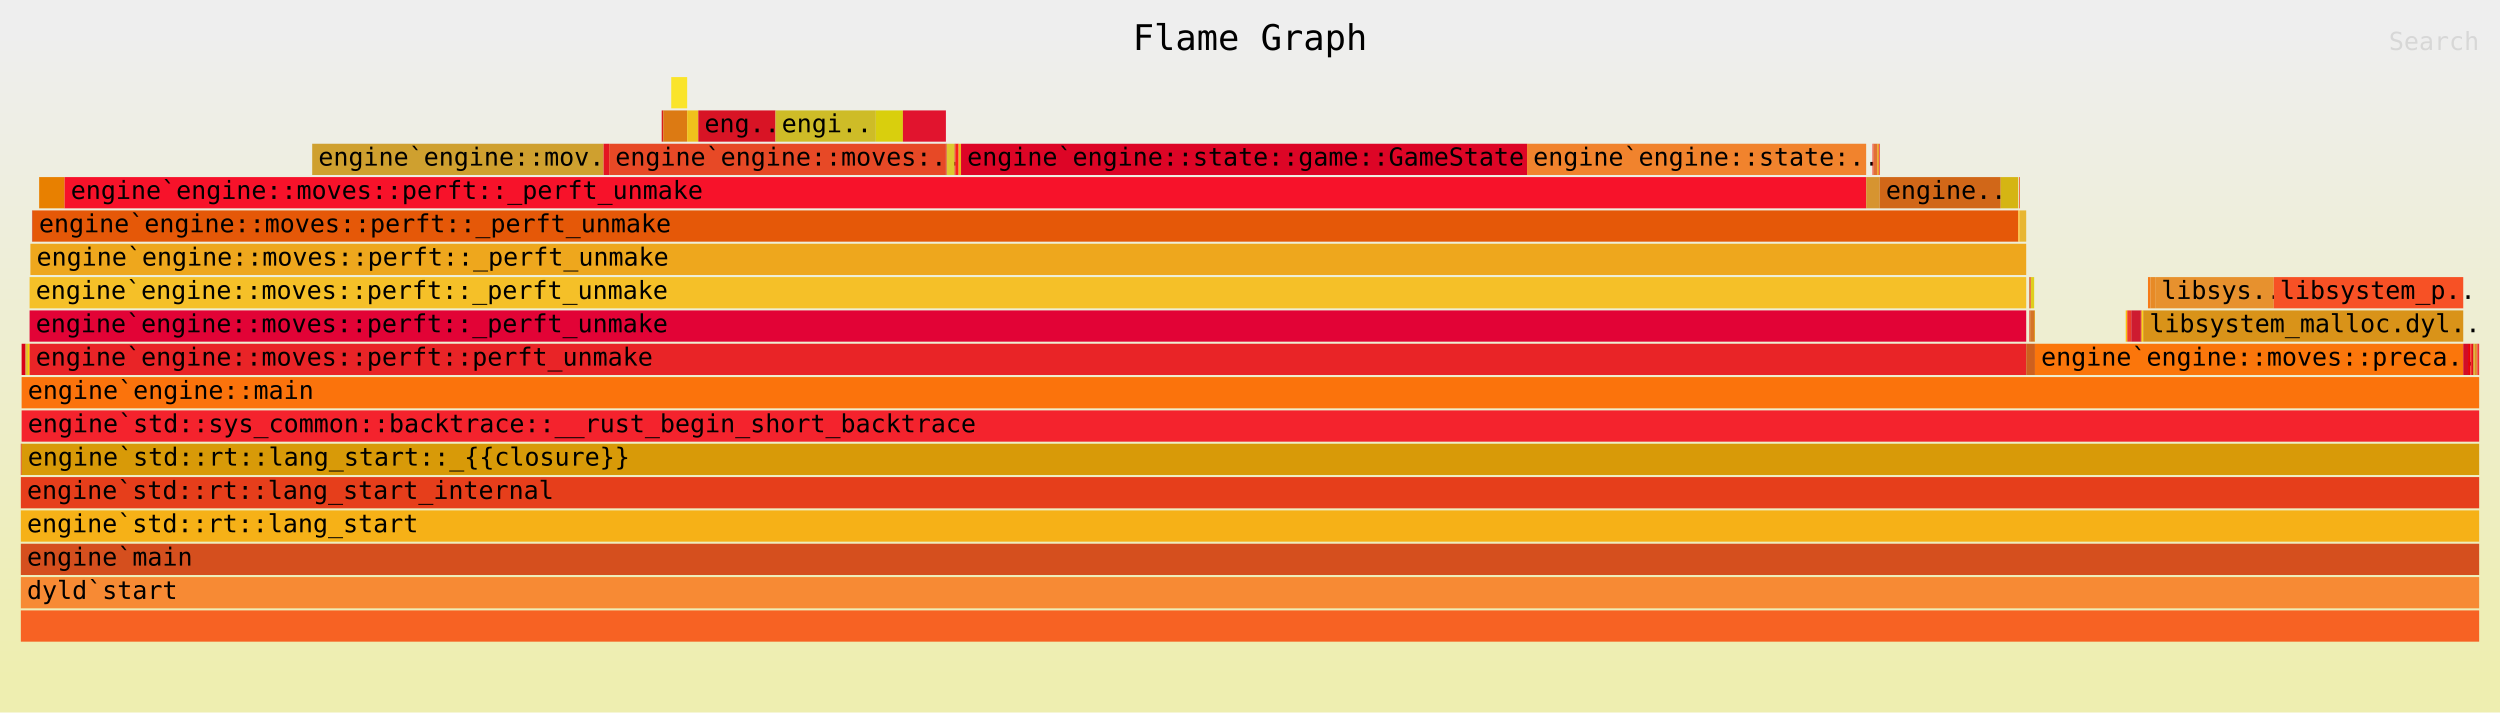
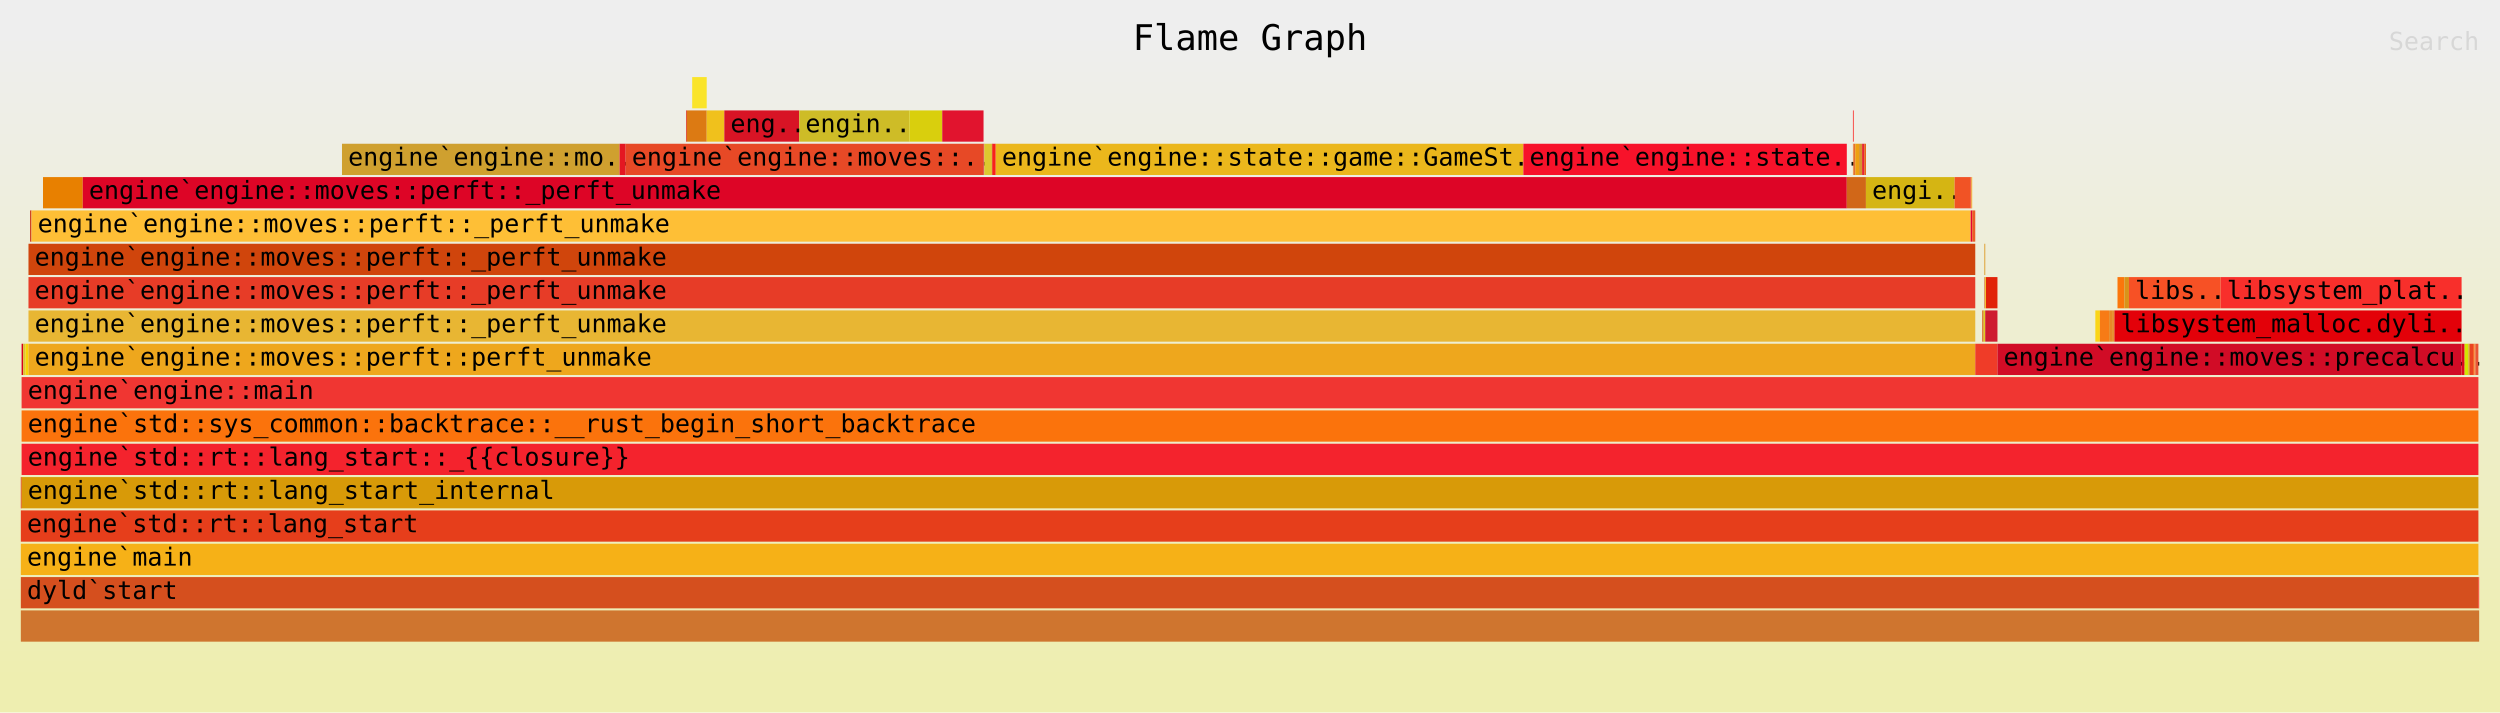
<svg xmlns="http://www.w3.org/2000/svg" xmlns:ns1="http://github.com/jonhoo/inferno" version="1.1" width="1200" height="342" viewBox="0 0 1200 342">
  <defs>
    <linearGradient id="background" y1="0" y2="1" x1="0" x2="0">
      <stop stop-color="#eeeeee" offset="5%" />
      <stop stop-color="#eeeeb0" offset="95%" />
    </linearGradient>
  </defs>
  <style type="text/css">
text { font-family:monospace; font-size:12px }
#title { text-anchor:middle; font-size:17px; }
#matched { text-anchor:end; }
#search { text-anchor:end; opacity:0.1; cursor:pointer; }
#search:hover, #search.show { opacity:1; }
#subtitle { text-anchor:middle; font-color:rgb(160,160,160); }
#unzoom { cursor:pointer; }
#frames &gt; *:hover { stroke:black; stroke-width:0.5; cursor:pointer; }
.hide { display:none; }
.parent { opacity:0.5; }
</style>
  <rect x="0" y="0" width="100%" height="342" fill="url(#background)" />
  <text id="title" fill="rgb(0,0,0)" x="50%" y="24.00">Flame Graph</text>
  <text id="details" fill="rgb(0,0,0)" x="10" y="325.00"> </text>
  <text id="unzoom" class="hide" fill="rgb(0,0,0)" x="10" y="24.00">Reset Zoom</text>
  <text id="search" fill="rgb(0,0,0)" x="1190" y="24.00">Search</text>
  <text id="matched" fill="rgb(0,0,0)" x="1190" y="325.00"> </text>
-   <svg id="frames" x="10" width="1180" total_samples="3088">
-     <g>
-       <rect x="0%" y="213" width="0.032%" height="15" fill="rgb(227,0,7)" ns1:x="0" ns1:w="1" />
-       <text x="0.25%" y="223.50" />
-     </g>
-     <g>
-       <rect x="0.032%" y="165" width="0.162%" height="15" fill="rgb(217,0,24)" ns1:x="1" ns1:w="5" />
-       <text x="0.282%" y="175.50" />
-     </g>
-     <g>
-       <rect x="0.194%" y="165" width="0.097%" height="15" fill="rgb(221,193,54)" ns1:x="6" ns1:w="3" />
-       <text x="0.444%" y="175.50" />
-     </g>
-     <g>
-       <rect x="0.291%" y="165" width="0.065%" height="15" fill="rgb(248,212,6)" ns1:x="9" ns1:w="2" />
-       <text x="0.541%" y="175.50" />
-     </g>
-     <g>
-       <rect x="0.453%" y="101" width="0.032%" height="15" fill="rgb(208,68,35)" ns1:x="14" ns1:w="1" />
-       <text x="0.703%" y="111.50" />
-     </g>
-     <g>
-       <rect x="0.745%" y="85" width="1.036%" height="15" fill="rgb(232,128,0)" ns1:x="23" ns1:w="32" />
-       <text x="0.995%" y="95.50" />
-     </g>
-     <g>
-       <rect x="11.852%" y="69" width="11.852%" height="15" fill="rgb(207,160,47)" ns1:x="366" ns1:w="366" />
-       <text x="12.102%" y="79.50">engine`engine::mov..</text>
-     </g>
-     <g>
-       <rect x="23.705%" y="69" width="0.227%" height="15" fill="rgb(228,23,34)" ns1:x="732" ns1:w="7" />
-       <text x="23.955%" y="79.50" />
-     </g>
-     <g>
-       <rect x="26.069%" y="53" width="0.065%" height="15" fill="rgb(218,30,26)" ns1:x="805" ns1:w="2" />
-       <text x="26.319%" y="63.50" />
-     </g>
-     <g>
-       <rect x="26.133%" y="53" width="0.972%" height="15" fill="rgb(220,122,19)" ns1:x="807" ns1:w="30" />
-       <text x="26.383%" y="63.50" />
-     </g>
-     <g>
-       <rect x="26.457%" y="37" width="0.648%" height="15" fill="rgb(250,228,42)" ns1:x="817" ns1:w="20" />
-       <text x="26.707%" y="47.50" />
-     </g>
-     <g>
-       <rect x="27.105%" y="53" width="0.453%" height="15" fill="rgb(240,193,28)" ns1:x="837" ns1:w="14" />
-       <text x="27.355%" y="63.50" />
-     </g>
-     <g>
-       <rect x="27.558%" y="53" width="3.141%" height="15" fill="rgb(216,20,37)" ns1:x="851" ns1:w="97" />
-       <text x="27.808%" y="63.50">eng..</text>
-     </g>
-     <g>
-       <rect x="30.7%" y="53" width="4.08%" height="15" fill="rgb(206,188,39)" ns1:x="948" ns1:w="126" />
-       <text x="30.95%" y="63.50">engi..</text>
-     </g>
-     <g>
-       <rect x="34.78%" y="53" width="1.101%" height="15" fill="rgb(217,207,13)" ns1:x="1074" ns1:w="34" />
-       <text x="35.03%" y="63.50" />
-     </g>
-     <g>
-       <rect x="23.931%" y="69" width="13.698%" height="15" fill="rgb(231,73,38)" ns1:x="739" ns1:w="423" />
-       <text x="24.181%" y="79.50">engine`engine::moves:..</text>
-     </g>
-     <g>
-       <rect x="35.881%" y="53" width="1.749%" height="15" fill="rgb(225,20,46)" ns1:x="1108" ns1:w="54" />
-       <text x="36.131%" y="63.50" />
-     </g>
-     <g>
-       <rect x="37.63%" y="69" width="0.032%" height="15" fill="rgb(210,31,41)" ns1:x="1162" ns1:w="1" />
-       <text x="37.88%" y="79.50" />
-     </g>
-     <g>
-       <rect x="37.662%" y="69" width="0.324%" height="15" fill="rgb(221,200,47)" ns1:x="1163" ns1:w="10" />
-       <text x="37.912%" y="79.50" />
-     </g>
-     <g>
-       <rect x="37.986%" y="69" width="0.032%" height="15" fill="rgb(226,26,5)" ns1:x="1173" ns1:w="1" />
-       <text x="38.236%" y="79.50" />
-     </g>
-     <g>
-       <rect x="38.018%" y="69" width="0.13%" height="15" fill="rgb(249,33,26)" ns1:x="1174" ns1:w="4" />
-       <text x="38.268%" y="79.50" />
-     </g>
-     <g>
-       <rect x="38.148%" y="69" width="0.097%" height="15" fill="rgb(235,183,28)" ns1:x="1178" ns1:w="3" />
-       <text x="38.398%" y="79.50" />
-     </g>
-     <g>
-       <rect x="38.245%" y="69" width="23.025%" height="15" fill="rgb(221,5,38)" ns1:x="1181" ns1:w="711" />
-       <text x="38.495%" y="79.50">engine`engine::state::game::GameState..</text>
-     </g>
-     <g>
-       <rect x="1.781%" y="85" width="73.284%" height="15" fill="rgb(247,18,42)" ns1:x="55" ns1:w="2263" />
-       <text x="2.031%" y="95.50">engine`engine::moves::perft::_perft_unmake</text>
-     </g>
-     <g>
-       <rect x="61.269%" y="69" width="13.795%" height="15" fill="rgb(241,131,45)" ns1:x="1892" ns1:w="426" />
-       <text x="61.519%" y="79.50">engine`engine::state:..</text>
-     </g>
-     <g>
-       <rect x="75.324%" y="69" width="0.032%" height="15" fill="rgb(249,31,29)" ns1:x="2326" ns1:w="1" />
-       <text x="75.574%" y="79.50" />
-     </g>
-     <g>
-       <rect x="75.356%" y="69" width="0.162%" height="15" fill="rgb(225,111,53)" ns1:x="2327" ns1:w="5" />
-       <text x="75.606%" y="79.50" />
-     </g>
-     <g>
-       <rect x="75.518%" y="69" width="0.065%" height="15" fill="rgb(238,160,17)" ns1:x="2332" ns1:w="2" />
-       <text x="75.768%" y="79.50" />
-     </g>
-     <g>
-       <rect x="75.065%" y="85" width="0.55%" height="15" fill="rgb(214,148,48)" ns1:x="2318" ns1:w="17" />
-       <text x="75.315%" y="95.50" />
-     </g>
-     <g>
-       <rect x="75.583%" y="69" width="0.032%" height="15" fill="rgb(232,36,49)" ns1:x="2334" ns1:w="1" />
-       <text x="75.833%" y="79.50" />
-     </g>
-     <g>
-       <rect x="75.615%" y="85" width="4.922%" height="15" fill="rgb(209,103,24)" ns1:x="2335" ns1:w="152" />
-       <text x="75.865%" y="95.50">engine..</text>
-     </g>
-     <g>
-       <rect x="0.486%" y="101" width="80.764%" height="15" fill="rgb(229,88,8)" ns1:x="15" ns1:w="2494" />
-       <text x="0.736%" y="111.50">engine`engine::moves::perft::_perft_unmake</text>
-     </g>
-     <g>
-       <rect x="80.538%" y="85" width="0.712%" height="15" fill="rgb(213,181,19)" ns1:x="2487" ns1:w="22" />
-       <text x="80.788%" y="95.50" />
-     </g>
-     <g>
-       <rect x="81.25%" y="101" width="0.065%" height="15" fill="rgb(254,191,54)" ns1:x="2509" ns1:w="2" />
-       <text x="81.5%" y="111.50" />
-     </g>
-     <g>
-       <rect x="81.282%" y="85" width="0.032%" height="15" fill="rgb(241,83,37)" ns1:x="2510" ns1:w="1" />
-       <text x="81.532%" y="95.50" />
-     </g>
-     <g>
-       <rect x="0.356%" y="165" width="81.218%" height="15" fill="rgb(233,36,39)" ns1:x="11" ns1:w="2508" />
-       <text x="0.606%" y="175.50">engine`engine::moves::perft::perft_unmake</text>
-     </g>
-     <g>
-       <rect x="0.356%" y="149" width="81.218%" height="15" fill="rgb(226,3,54)" ns1:x="11" ns1:w="2508" />
-       <text x="0.606%" y="159.50">engine`engine::moves::perft::_perft_unmake</text>
-     </g>
-     <g>
-       <rect x="0.356%" y="133" width="81.218%" height="15" fill="rgb(245,192,40)" ns1:x="11" ns1:w="2508" />
-       <text x="0.606%" y="143.50">engine`engine::moves::perft::_perft_unmake</text>
-     </g>
-     <g>
-       <rect x="0.389%" y="117" width="81.185%" height="15" fill="rgb(238,167,29)" ns1:x="12" ns1:w="2507" />
-       <text x="0.639%" y="127.50">engine`engine::moves::perft::_perft_unmake</text>
-     </g>
-     <g>
-       <rect x="81.315%" y="101" width="0.259%" height="15" fill="rgb(232,182,51)" ns1:x="2511" ns1:w="8" />
-       <text x="81.565%" y="111.50" />
-     </g>
-     <g>
-       <rect x="81.703%" y="149" width="0.032%" height="15" fill="rgb(231,60,39)" ns1:x="2523" ns1:w="1" />
-       <text x="81.953%" y="159.50" />
-     </g>
-     <g>
-       <rect x="81.703%" y="133" width="0.032%" height="15" fill="rgb(208,69,12)" ns1:x="2523" ns1:w="1" />
-       <text x="81.953%" y="143.50" />
-     </g>
-     <g>
-       <rect x="81.736%" y="133" width="0.032%" height="15" fill="rgb(235,93,37)" ns1:x="2524" ns1:w="1" />
-       <text x="81.986%" y="143.50" />
-     </g>
-     <g>
-       <rect x="81.736%" y="149" width="0.162%" height="15" fill="rgb(213,116,39)" ns1:x="2524" ns1:w="5" />
-       <text x="81.986%" y="159.50" />
-     </g>
-     <g>
-       <rect x="81.768%" y="133" width="0.13%" height="15" fill="rgb(222,207,29)" ns1:x="2525" ns1:w="4" />
-       <text x="82.018%" y="143.50" />
-     </g>
-     <g>
-       <rect x="81.574%" y="165" width="0.356%" height="15" fill="rgb(206,96,30)" ns1:x="2519" ns1:w="11" />
-       <text x="81.824%" y="175.50" />
-     </g>
-     <g>
-       <rect x="81.898%" y="149" width="0.032%" height="15" fill="rgb(218,138,4)" ns1:x="2529" ns1:w="1" />
-       <text x="82.148%" y="159.50" />
-     </g>
-     <g>
-       <rect x="85.622%" y="149" width="0.065%" height="15" fill="rgb(250,191,14)" ns1:x="2644" ns1:w="2" />
-       <text x="85.872%" y="159.50" />
-     </g>
-     <g>
-       <rect x="85.686%" y="149" width="0.162%" height="15" fill="rgb(239,60,40)" ns1:x="2646" ns1:w="5" />
-       <text x="85.936%" y="159.50" />
-     </g>
-     <g>
-       <rect x="85.848%" y="149" width="0.389%" height="15" fill="rgb(206,27,48)" ns1:x="2651" ns1:w="12" />
-       <text x="86.098%" y="159.50" />
-     </g>
-     <g>
-       <rect x="86.237%" y="149" width="0.032%" height="15" fill="rgb(225,35,8)" ns1:x="2663" ns1:w="1" />
-       <text x="86.487%" y="159.50" />
-     </g>
-     <g>
-       <rect x="86.269%" y="149" width="0.065%" height="15" fill="rgb(250,213,24)" ns1:x="2664" ns1:w="2" />
-       <text x="86.519%" y="159.50" />
-     </g>
-     <g>
-       <rect x="86.528%" y="133" width="0.097%" height="15" fill="rgb(247,123,22)" ns1:x="2672" ns1:w="3" />
-       <text x="86.778%" y="143.50" />
-     </g>
-     <g>
-       <rect x="86.626%" y="133" width="0.194%" height="15" fill="rgb(231,138,38)" ns1:x="2675" ns1:w="6" />
-       <text x="86.876%" y="143.50" />
-     </g>
-     <g>
-       <rect x="86.82%" y="133" width="4.825%" height="15" fill="rgb(231,145,46)" ns1:x="2681" ns1:w="149" />
-       <text x="87.07%" y="143.50">libsys..</text>
-     </g>
-     <g>
-       <rect x="81.93%" y="165" width="17.422%" height="15" fill="rgb(251,118,11)" ns1:x="2530" ns1:w="538" />
-       <text x="82.18%" y="175.50">engine`engine::moves::preca..</text>
-     </g>
-     <g>
-       <rect x="86.334%" y="149" width="13.018%" height="15" fill="rgb(217,147,25)" ns1:x="2666" ns1:w="402" />
-       <text x="86.584%" y="159.50">libsystem_malloc.dyl..</text>
-     </g>
-     <g>
-       <rect x="91.645%" y="133" width="7.707%" height="15" fill="rgb(247,81,37)" ns1:x="2830" ns1:w="238" />
-       <text x="91.895%" y="143.50">libsystem_p..</text>
-     </g>
-     <g>
-       <rect x="99.352%" y="165" width="0.194%" height="15" fill="rgb(209,12,38)" ns1:x="3068" ns1:w="6" />
-       <text x="99.602%" y="175.50" />
-     </g>
-     <g>
-       <rect x="99.547%" y="165" width="0.097%" height="15" fill="rgb(227,1,9)" ns1:x="3074" ns1:w="3" />
-       <text x="99.797%" y="175.50" />
-     </g>
-     <g>
-       <rect x="99.644%" y="165" width="0.065%" height="15" fill="rgb(248,47,43)" ns1:x="3077" ns1:w="2" />
-       <text x="99.894%" y="175.50" />
-     </g>
-     <g>
-       <rect x="99.709%" y="165" width="0.065%" height="15" fill="rgb(221,10,30)" ns1:x="3079" ns1:w="2" />
-       <text x="99.959%" y="175.50" />
-     </g>
-     <g>
-       <rect x="99.773%" y="165" width="0.032%" height="15" fill="rgb(210,229,1)" ns1:x="3081" ns1:w="1" />
-       <text x="100.023%" y="175.50" />
-     </g>
-     <g>
-       <rect x="99.806%" y="165" width="0.097%" height="15" fill="rgb(222,148,37)" ns1:x="3082" ns1:w="3" />
-       <text x="100.056%" y="175.50" />
-     </g>
-     <g>
-       <rect x="99.903%" y="165" width="0.032%" height="15" fill="rgb(234,67,33)" ns1:x="3085" ns1:w="1" />
-       <text x="100.153%" y="175.50" />
-     </g>
-     <g>
-       <rect x="0%" y="293" width="100%" height="15" fill="rgb(247,98,35)" ns1:x="0" ns1:w="3088" />
+   <svg id="frames" x="10" width="1180" total_samples="3215">
+     <g>
+       <rect x="0%" y="229" width="0.031%" height="15" fill="rgb(227,0,7)" ns1:x="0" ns1:w="1" />
+       <text x="0.25%" y="239.50" />
+     </g>
+     <g>
+       <rect x="0.031%" y="165" width="0.062%" height="15" fill="rgb(217,0,24)" ns1:x="1" ns1:w="2" />
+       <text x="0.281%" y="175.50" />
+     </g>
+     <g>
+       <rect x="0.093%" y="165" width="0.093%" height="15" fill="rgb(221,193,54)" ns1:x="3" ns1:w="3" />
+       <text x="0.343%" y="175.50" />
+     </g>
+     <g>
+       <rect x="0.187%" y="165" width="0.124%" height="15" fill="rgb(248,212,6)" ns1:x="6" ns1:w="4" />
+       <text x="0.437%" y="175.50" />
+     </g>
+     <g>
+       <rect x="0.373%" y="101" width="0.062%" height="15" fill="rgb(208,68,35)" ns1:x="12" ns1:w="2" />
+       <text x="0.623%" y="111.50" />
+     </g>
+     <g>
+       <rect x="0.902%" y="85" width="1.617%" height="15" fill="rgb(232,128,0)" ns1:x="29" ns1:w="52" />
+       <text x="1.152%" y="95.50" />
+     </g>
+     <g>
+       <rect x="13.064%" y="69" width="11.291%" height="15" fill="rgb(207,160,47)" ns1:x="420" ns1:w="363" />
+       <text x="13.314%" y="79.50">engine`engine::mo..</text>
+     </g>
+     <g>
+       <rect x="24.355%" y="69" width="0.249%" height="15" fill="rgb(228,23,34)" ns1:x="783" ns1:w="8" />
+       <text x="24.605%" y="79.50" />
+     </g>
+     <g>
+       <rect x="27.061%" y="53" width="0.031%" height="15" fill="rgb(218,30,26)" ns1:x="870" ns1:w="1" />
+       <text x="27.311%" y="63.50" />
+     </g>
+     <g>
+       <rect x="27.092%" y="53" width="0.809%" height="15" fill="rgb(220,122,19)" ns1:x="871" ns1:w="26" />
+       <text x="27.342%" y="63.50" />
+     </g>
+     <g>
+       <rect x="27.309%" y="37" width="0.591%" height="15" fill="rgb(250,228,42)" ns1:x="878" ns1:w="19" />
+       <text x="27.559%" y="47.50" />
+     </g>
+     <g>
+       <rect x="27.901%" y="53" width="0.715%" height="15" fill="rgb(240,193,28)" ns1:x="897" ns1:w="23" />
+       <text x="28.151%" y="63.50" />
+     </g>
+     <g>
+       <rect x="28.616%" y="53" width="3.048%" height="15" fill="rgb(216,20,37)" ns1:x="920" ns1:w="98" />
+       <text x="28.866%" y="63.50">eng..</text>
+     </g>
+     <g>
+       <rect x="31.664%" y="53" width="4.479%" height="15" fill="rgb(206,188,39)" ns1:x="1018" ns1:w="144" />
+       <text x="31.914%" y="63.50">engin..</text>
+     </g>
+     <g>
+       <rect x="36.143%" y="53" width="1.337%" height="15" fill="rgb(217,207,13)" ns1:x="1162" ns1:w="43" />
+       <text x="36.393%" y="63.50" />
+     </g>
+     <g>
+       <rect x="24.603%" y="69" width="14.557%" height="15" fill="rgb(231,73,38)" ns1:x="791" ns1:w="468" />
+       <text x="24.853%" y="79.50">engine`engine::moves::..</text>
+     </g>
+     <g>
+       <rect x="37.481%" y="53" width="1.68%" height="15" fill="rgb(225,20,46)" ns1:x="1205" ns1:w="54" />
+       <text x="37.731%" y="63.50" />
+     </g>
+     <g>
+       <rect x="39.16%" y="69" width="0.031%" height="15" fill="rgb(210,31,41)" ns1:x="1259" ns1:w="1" />
+       <text x="39.41%" y="79.50" />
+     </g>
+     <g>
+       <rect x="39.191%" y="69" width="0.311%" height="15" fill="rgb(221,200,47)" ns1:x="1260" ns1:w="10" />
+       <text x="39.441%" y="79.50" />
+     </g>
+     <g>
+       <rect x="39.502%" y="69" width="0.031%" height="15" fill="rgb(226,26,5)" ns1:x="1270" ns1:w="1" />
+       <text x="39.752%" y="79.50" />
+     </g>
+     <g>
+       <rect x="39.533%" y="69" width="0.124%" height="15" fill="rgb(249,33,26)" ns1:x="1271" ns1:w="4" />
+       <text x="39.783%" y="79.50" />
+     </g>
+     <g>
+       <rect x="39.658%" y="69" width="21.462%" height="15" fill="rgb(235,183,28)" ns1:x="1275" ns1:w="690" />
+       <text x="39.908%" y="79.50">engine`engine::state::game::GameSt..</text>
+     </g>
+     <g>
+       <rect x="2.519%" y="85" width="71.757%" height="15" fill="rgb(221,5,38)" ns1:x="81" ns1:w="2307" />
+       <text x="2.769%" y="95.50">engine`engine::moves::perft::_perft_unmake</text>
+     </g>
+     <g>
+       <rect x="61.12%" y="69" width="13.157%" height="15" fill="rgb(247,18,42)" ns1:x="1965" ns1:w="423" />
+       <text x="61.37%" y="79.50">engine`engine::state..</text>
+     </g>
+     <g>
+       <rect x="74.526%" y="69" width="0.031%" height="15" fill="rgb(241,131,45)" ns1:x="2396" ns1:w="1" />
+       <text x="74.776%" y="79.50" />
+     </g>
+     <g>
+       <rect x="74.526%" y="53" width="0.031%" height="15" fill="rgb(249,31,29)" ns1:x="2396" ns1:w="1" />
+       <text x="74.776%" y="63.50" />
+     </g>
+     <g>
+       <rect x="74.557%" y="69" width="0.062%" height="15" fill="rgb(225,111,53)" ns1:x="2397" ns1:w="2" />
+       <text x="74.807%" y="79.50" />
+     </g>
+     <g>
+       <rect x="74.619%" y="69" width="0.155%" height="15" fill="rgb(238,160,17)" ns1:x="2399" ns1:w="5" />
+       <text x="74.869%" y="79.50" />
+     </g>
+     <g>
+       <rect x="74.775%" y="69" width="0.124%" height="15" fill="rgb(214,148,48)" ns1:x="2404" ns1:w="4" />
+       <text x="75.025%" y="79.50" />
+     </g>
+     <g>
+       <rect x="74.899%" y="69" width="0.093%" height="15" fill="rgb(232,36,49)" ns1:x="2408" ns1:w="3" />
+       <text x="75.149%" y="79.50" />
+     </g>
+     <g>
+       <rect x="74.277%" y="85" width="0.778%" height="15" fill="rgb(209,103,24)" ns1:x="2388" ns1:w="25" />
+       <text x="74.527%" y="95.50" />
+     </g>
+     <g>
+       <rect x="74.992%" y="69" width="0.062%" height="15" fill="rgb(229,88,8)" ns1:x="2411" ns1:w="2" />
+       <text x="75.242%" y="79.50" />
+     </g>
+     <g>
+       <rect x="75.054%" y="85" width="3.608%" height="15" fill="rgb(213,181,19)" ns1:x="2413" ns1:w="116" />
+       <text x="75.304%" y="95.50">engi..</text>
+     </g>
+     <g>
+       <rect x="0.435%" y="101" width="78.88%" height="15" fill="rgb(254,191,54)" ns1:x="14" ns1:w="2536" />
+       <text x="0.685%" y="111.50">engine`engine::moves::perft::_perft_unmake</text>
+     </g>
+     <g>
+       <rect x="78.662%" y="85" width="0.653%" height="15" fill="rgb(241,83,37)" ns1:x="2529" ns1:w="21" />
+       <text x="78.912%" y="95.50" />
+     </g>
+     <g>
+       <rect x="79.316%" y="85" width="0.031%" height="15" fill="rgb(233,36,39)" ns1:x="2550" ns1:w="1" />
+       <text x="79.566%" y="95.50" />
+     </g>
+     <g>
+       <rect x="79.316%" y="101" width="0.062%" height="15" fill="rgb(226,3,54)" ns1:x="2550" ns1:w="2" />
+       <text x="79.566%" y="111.50" />
+     </g>
+     <g>
+       <rect x="79.347%" y="85" width="0.031%" height="15" fill="rgb(245,192,40)" ns1:x="2551" ns1:w="1" />
+       <text x="79.597%" y="95.50" />
+     </g>
+     <g>
+       <rect x="0.311%" y="165" width="79.191%" height="15" fill="rgb(238,167,29)" ns1:x="10" ns1:w="2546" />
+       <text x="0.561%" y="175.50">engine`engine::moves::perft::perft_unmake</text>
+     </g>
+     <g>
+       <rect x="0.311%" y="149" width="79.191%" height="15" fill="rgb(232,182,51)" ns1:x="10" ns1:w="2546" />
+       <text x="0.561%" y="159.50">engine`engine::moves::perft::_perft_unmake</text>
+     </g>
+     <g>
+       <rect x="0.311%" y="133" width="79.191%" height="15" fill="rgb(231,60,39)" ns1:x="10" ns1:w="2546" />
+       <text x="0.561%" y="143.50">engine`engine::moves::perft::_perft_unmake</text>
+     </g>
+     <g>
+       <rect x="0.311%" y="117" width="79.191%" height="15" fill="rgb(208,69,12)" ns1:x="10" ns1:w="2546" />
+       <text x="0.561%" y="127.50">engine`engine::moves::perft::_perft_unmake</text>
+     </g>
+     <g>
+       <rect x="79.378%" y="101" width="0.124%" height="15" fill="rgb(235,93,37)" ns1:x="2552" ns1:w="4" />
+       <text x="79.628%" y="111.50" />
+     </g>
+     <g>
+       <rect x="79.782%" y="149" width="0.062%" height="15" fill="rgb(213,116,39)" ns1:x="2565" ns1:w="2" />
+       <text x="80.032%" y="159.50" />
+     </g>
+     <g>
+       <rect x="79.844%" y="149" width="0.062%" height="15" fill="rgb(222,207,29)" ns1:x="2567" ns1:w="2" />
+       <text x="80.094%" y="159.50" />
+     </g>
+     <g>
+       <rect x="79.876%" y="133" width="0.031%" height="15" fill="rgb(206,96,30)" ns1:x="2568" ns1:w="1" />
+       <text x="80.126%" y="143.50" />
+     </g>
+     <g>
+       <rect x="79.876%" y="117" width="0.031%" height="15" fill="rgb(218,138,4)" ns1:x="2568" ns1:w="1" />
+       <text x="80.126%" y="127.50" />
+     </g>
+     <g>
+       <rect x="79.907%" y="133" width="0.031%" height="15" fill="rgb(250,191,14)" ns1:x="2569" ns1:w="1" />
+       <text x="80.157%" y="143.50" />
+     </g>
+     <g>
+       <rect x="79.502%" y="165" width="0.902%" height="15" fill="rgb(239,60,40)" ns1:x="2556" ns1:w="29" />
+       <text x="79.752%" y="175.50" />
+     </g>
+     <g>
+       <rect x="79.907%" y="149" width="0.498%" height="15" fill="rgb(206,27,48)" ns1:x="2569" ns1:w="16" />
+       <text x="80.157%" y="159.50" />
+     </g>
+     <g>
+       <rect x="79.938%" y="133" width="0.467%" height="15" fill="rgb(225,35,8)" ns1:x="2570" ns1:w="15" />
+       <text x="80.188%" y="143.50" />
+     </g>
+     <g>
+       <rect x="84.386%" y="149" width="0.187%" height="15" fill="rgb(250,213,24)" ns1:x="2713" ns1:w="6" />
+       <text x="84.636%" y="159.50" />
+     </g>
+     <g>
+       <rect x="84.572%" y="149" width="0.373%" height="15" fill="rgb(247,123,22)" ns1:x="2719" ns1:w="12" />
+       <text x="84.822%" y="159.50" />
+     </g>
+     <g>
+       <rect x="84.946%" y="149" width="0.155%" height="15" fill="rgb(231,138,38)" ns1:x="2731" ns1:w="5" />
+       <text x="85.196%" y="159.50" />
+     </g>
+     <g>
+       <rect x="85.101%" y="149" width="0.062%" height="15" fill="rgb(231,145,46)" ns1:x="2736" ns1:w="2" />
+       <text x="85.351%" y="159.50" />
+     </g>
+     <g>
+       <rect x="85.288%" y="133" width="0.28%" height="15" fill="rgb(251,118,11)" ns1:x="2742" ns1:w="9" />
+       <text x="85.538%" y="143.50" />
+     </g>
+     <g>
+       <rect x="85.568%" y="133" width="0.187%" height="15" fill="rgb(217,147,25)" ns1:x="2751" ns1:w="6" />
+       <text x="85.818%" y="143.50" />
+     </g>
+     <g>
+       <rect x="85.754%" y="133" width="3.732%" height="15" fill="rgb(247,81,37)" ns1:x="2757" ns1:w="120" />
+       <text x="86.004%" y="143.50">libs..</text>
+     </g>
+     <g>
+       <rect x="80.404%" y="165" width="18.88%" height="15" fill="rgb(209,12,38)" ns1:x="2585" ns1:w="607" />
+       <text x="80.654%" y="175.50">engine`engine::moves::precalcu..</text>
+     </g>
+     <g>
+       <rect x="85.163%" y="149" width="14.121%" height="15" fill="rgb(227,1,9)" ns1:x="2738" ns1:w="454" />
+       <text x="85.413%" y="159.50">libsystem_malloc.dyli..</text>
+     </g>
+     <g>
+       <rect x="89.487%" y="133" width="9.798%" height="15" fill="rgb(248,47,43)" ns1:x="2877" ns1:w="315" />
+       <text x="89.737%" y="143.50">libsystem_plat..</text>
+     </g>
+     <g>
+       <rect x="99.285%" y="165" width="0.124%" height="15" fill="rgb(221,10,30)" ns1:x="3192" ns1:w="4" />
+       <text x="99.535%" y="175.50" />
+     </g>
+     <g>
+       <rect x="99.409%" y="165" width="0.155%" height="15" fill="rgb(210,229,1)" ns1:x="3196" ns1:w="5" />
+       <text x="99.659%" y="175.50" />
+     </g>
+     <g>
+       <rect x="99.564%" y="165" width="0.062%" height="15" fill="rgb(222,148,37)" ns1:x="3201" ns1:w="2" />
+       <text x="99.814%" y="175.50" />
+     </g>
+     <g>
+       <rect x="99.627%" y="165" width="0.124%" height="15" fill="rgb(234,67,33)" ns1:x="3203" ns1:w="4" />
+       <text x="99.877%" y="175.50" />
+     </g>
+     <g>
+       <rect x="99.751%" y="165" width="0.062%" height="15" fill="rgb(247,98,35)" ns1:x="3207" ns1:w="2" />
+       <text x="100.001%" y="175.50" />
+     </g>
+     <g>
+       <rect x="99.813%" y="165" width="0.031%" height="15" fill="rgb(247,138,52)" ns1:x="3209" ns1:w="1" />
+       <text x="100.063%" y="175.50" />
+     </g>
+     <g>
+       <rect x="0%" y="277" width="99.969%" height="15" fill="rgb(213,79,30)" ns1:x="0" ns1:w="3214" />
+       <text x="0.25%" y="287.50">dyld`start</text>
+     </g>
+     <g>
+       <rect x="0%" y="261" width="99.969%" height="15" fill="rgb(246,177,23)" ns1:x="0" ns1:w="3214" />
+       <text x="0.25%" y="271.50">engine`main</text>
+     </g>
+     <g>
+       <rect x="0%" y="245" width="99.969%" height="15" fill="rgb(230,62,27)" ns1:x="0" ns1:w="3214" />
+       <text x="0.25%" y="255.50">engine`std::rt::lang_start</text>
+     </g>
+     <g>
+       <rect x="0.031%" y="229" width="99.938%" height="15" fill="rgb(216,154,8)" ns1:x="1" ns1:w="3213" />
+       <text x="0.281%" y="239.50">engine`std::rt::lang_start_internal</text>
+     </g>
+     <g>
+       <rect x="0.031%" y="213" width="99.938%" height="15" fill="rgb(244,35,45)" ns1:x="1" ns1:w="3213" />
+       <text x="0.281%" y="223.50">engine`std::rt::lang_start::_{{closure}}</text>
+     </g>
+     <g>
+       <rect x="0.031%" y="197" width="99.938%" height="15" fill="rgb(251,115,12)" ns1:x="1" ns1:w="3213" />
+       <text x="0.281%" y="207.50">engine`std::sys_common::backtrace::__rust_begin_short_backtrace</text>
+     </g>
+     <g>
+       <rect x="0.031%" y="181" width="99.938%" height="15" fill="rgb(240,54,50)" ns1:x="1" ns1:w="3213" />
+       <text x="0.281%" y="191.50">engine`engine::main</text>
+     </g>
+     <g>
+       <rect x="99.844%" y="165" width="0.124%" height="15" fill="rgb(233,84,52)" ns1:x="3210" ns1:w="4" />
+       <text x="100.094%" y="175.50" />
+     </g>
+     <g>
+       <rect x="0%" y="293" width="100%" height="15" fill="rgb(207,117,47)" ns1:x="0" ns1:w="3215" />
      <text x="0.25%" y="303.50" />
    </g>
    <g>
-       <rect x="0%" y="277" width="100%" height="15" fill="rgb(247,138,52)" ns1:x="0" ns1:w="3088" />
-       <text x="0.25%" y="287.50">dyld`start</text>
-     </g>
-     <g>
-       <rect x="0%" y="261" width="100%" height="15" fill="rgb(213,79,30)" ns1:x="0" ns1:w="3088" />
-       <text x="0.25%" y="271.50">engine`main</text>
-     </g>
-     <g>
-       <rect x="0%" y="245" width="100%" height="15" fill="rgb(246,177,23)" ns1:x="0" ns1:w="3088" />
-       <text x="0.25%" y="255.50">engine`std::rt::lang_start</text>
-     </g>
-     <g>
-       <rect x="0%" y="229" width="100%" height="15" fill="rgb(230,62,27)" ns1:x="0" ns1:w="3088" />
-       <text x="0.25%" y="239.50">engine`std::rt::lang_start_internal</text>
-     </g>
-     <g>
-       <rect x="0.032%" y="213" width="99.968%" height="15" fill="rgb(216,154,8)" ns1:x="1" ns1:w="3087" />
-       <text x="0.282%" y="223.50">engine`std::rt::lang_start::_{{closure}}</text>
-     </g>
-     <g>
-       <rect x="0.032%" y="197" width="99.968%" height="15" fill="rgb(244,35,45)" ns1:x="1" ns1:w="3087" />
-       <text x="0.282%" y="207.50">engine`std::sys_common::backtrace::__rust_begin_short_backtrace</text>
-     </g>
-     <g>
-       <rect x="0.032%" y="181" width="99.968%" height="15" fill="rgb(251,115,12)" ns1:x="1" ns1:w="3087" />
-       <text x="0.282%" y="191.50">engine`engine::main</text>
-     </g>
-     <g>
-       <rect x="99.935%" y="165" width="0.065%" height="15" fill="rgb(240,54,50)" ns1:x="3086" ns1:w="2" />
-       <text x="100.185%" y="175.50" />
+       <rect x="99.969%" y="277" width="0.031%" height="15" fill="rgb(249,43,39)" ns1:x="3214" ns1:w="1" />
+       <text x="100.219%" y="287.50" />
    </g>
  </svg>
</svg>
